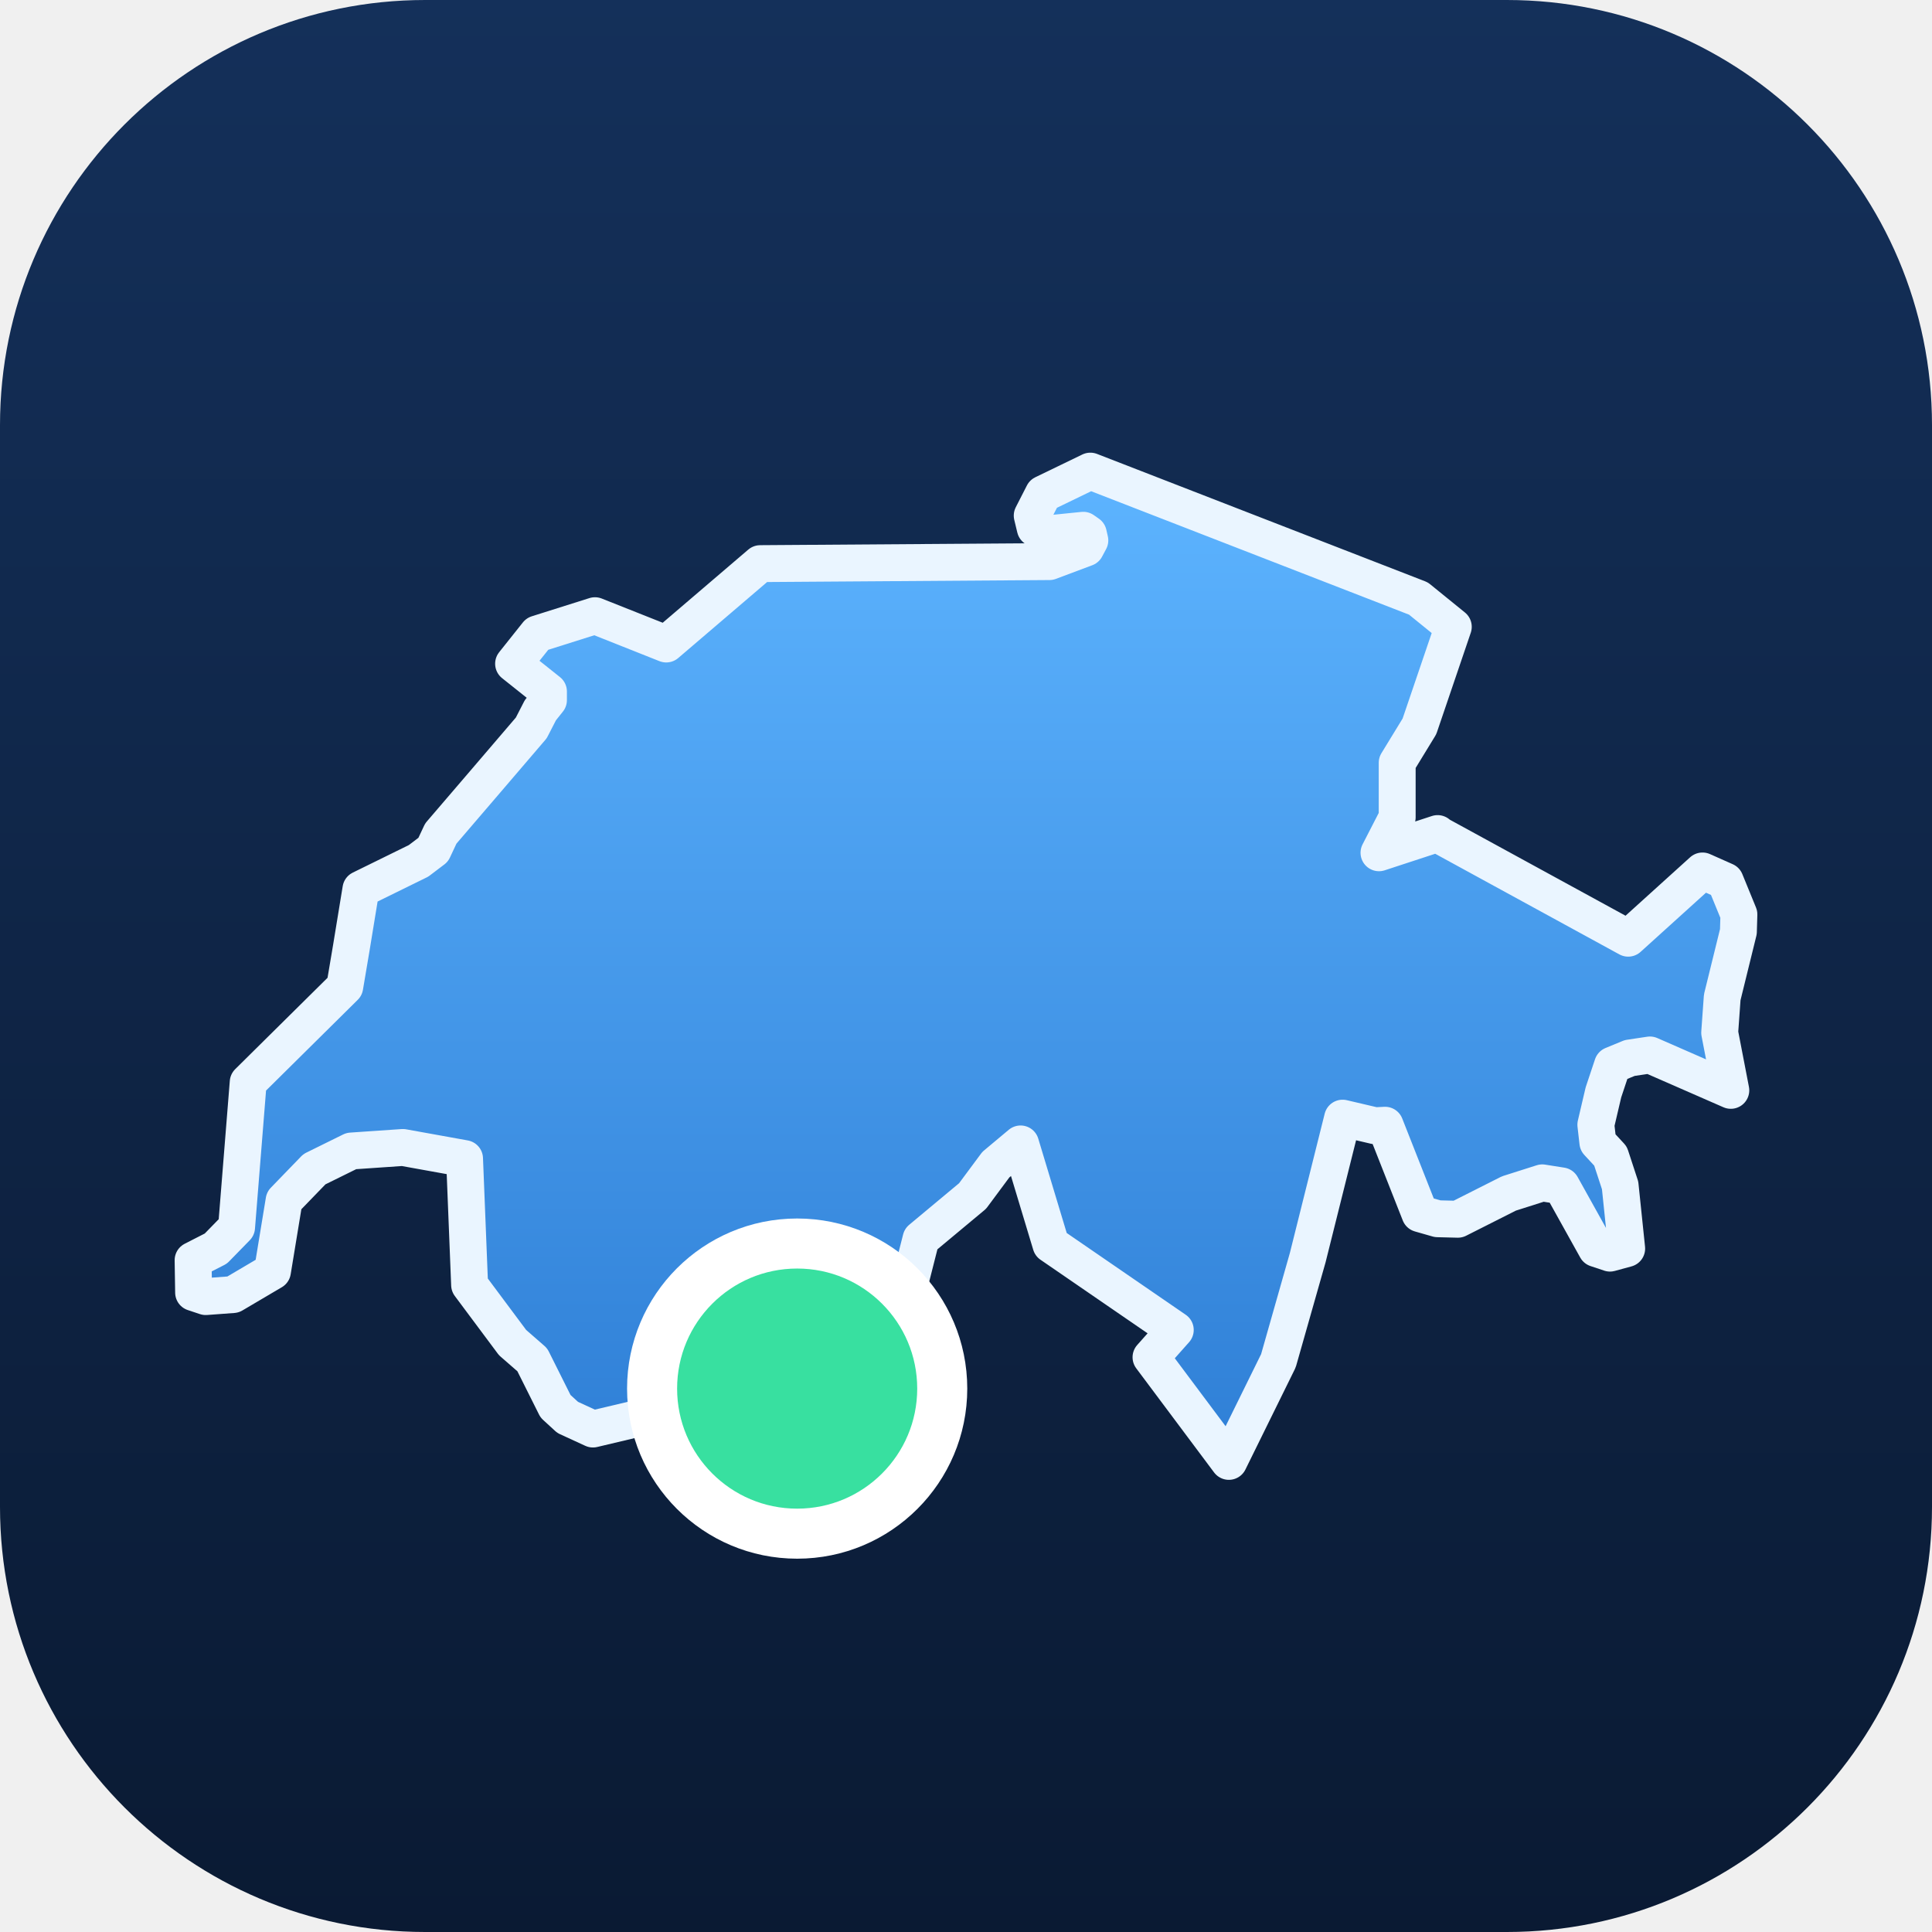
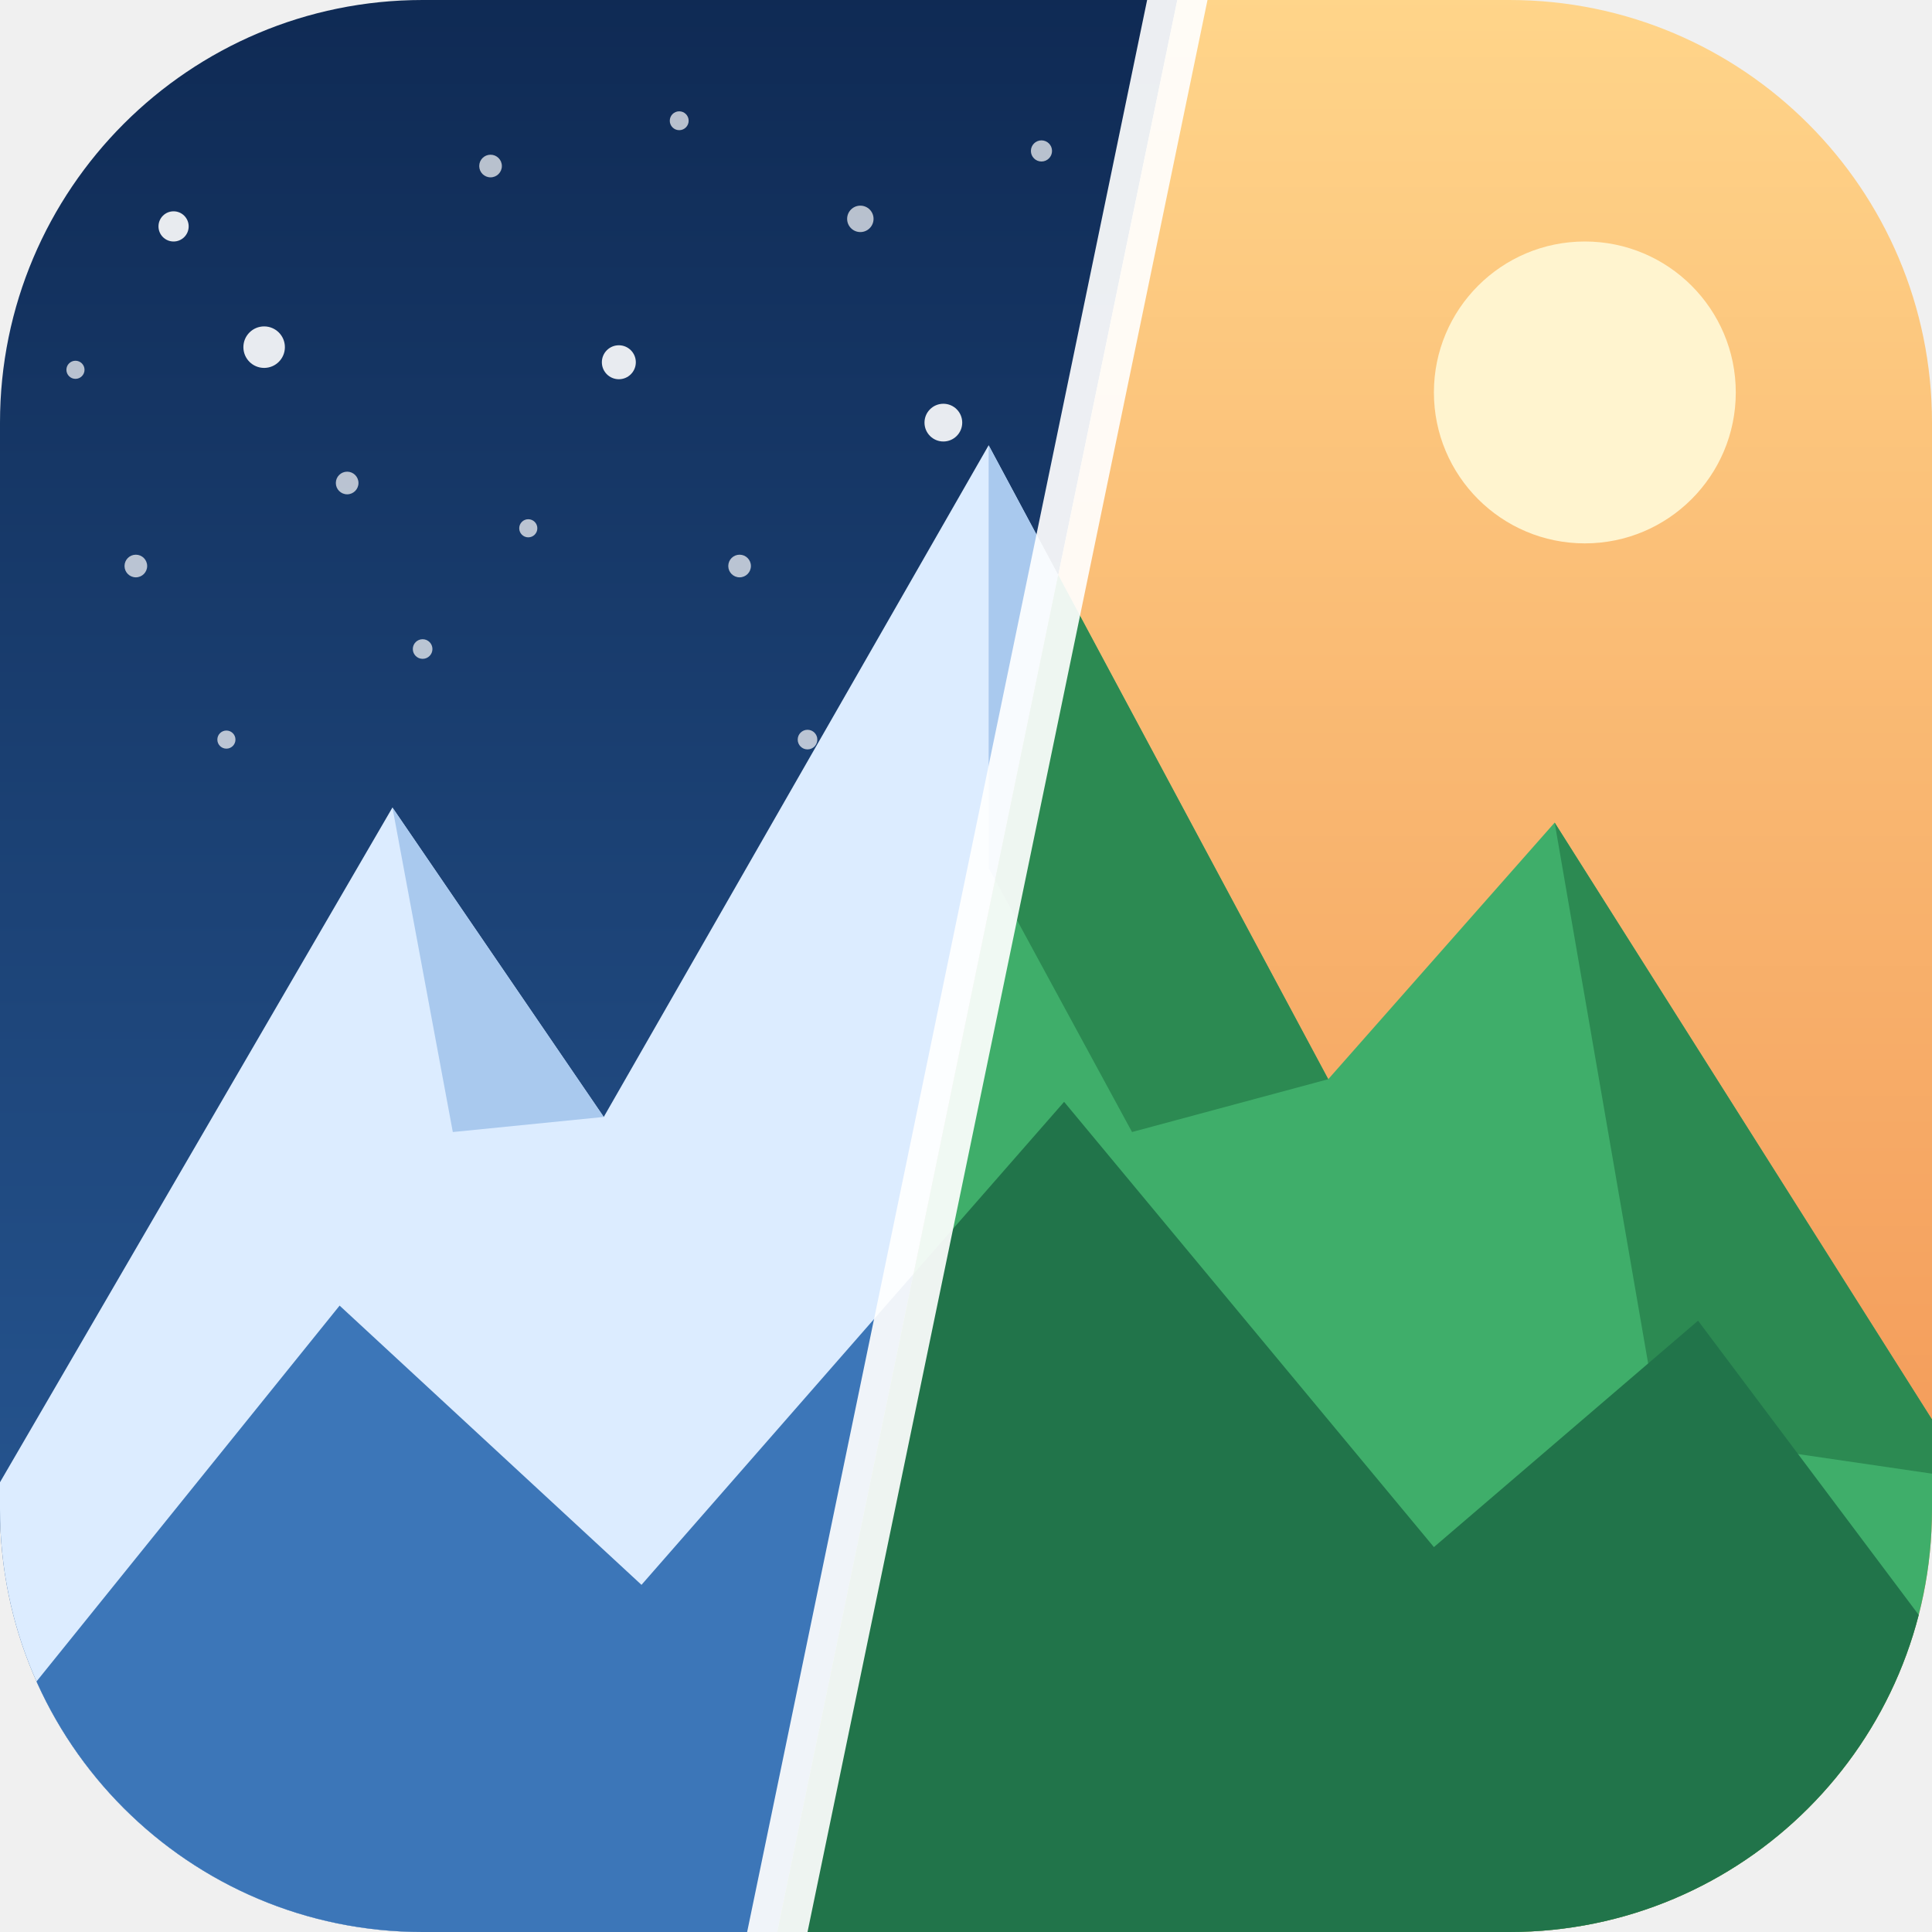
- <svg xmlns="http://www.w3.org/2000/svg" viewBox="3.690 -48.708 3.822 3.822">
+ <svg xmlns="http://www.w3.org/2000/svg" viewBox="0 0 512 512">
  <defs>
-     <linearGradient id="bg" x1="0" y1="0" x2="0" y2="1">
-       <stop offset="0" stop-color="#14305a" />
-       <stop offset="1" stop-color="#0a1a33" />
+     <linearGradient id="wb" x1="0" y1="0" x2="0" y2="1">
+       <stop offset="0" stop-color="#0f2a54" />
+       <stop offset="1" stop-color="#2b5f9e" />
    </linearGradient>
-     <linearGradient id="ln" x1="0" y1="0" x2="0" y2="1">
-       <stop offset="0" stop-color="#5db4ff" />
-       <stop offset="1" stop-color="#2f7fd6" />
+     <linearGradient id="sb" x1="0" y1="0" x2="0" y2="1">
+       <stop offset="0" stop-color="#ffd58a" />
+       <stop offset="1" stop-color="#f08a4b" />
    </linearGradient>
-     <clipPath id="c">
-       <rect x="3.690" y="-48.708" width="3.822" height="3.822" rx="0.841" />
+     <clipPath id="r">
+       <rect width="512" height="512" rx="112" />
    </clipPath>
+     <clipPath id="L">
+       <polygon points="0,0 312,0 206,512 0,512" />
+     </clipPath>
+     <clipPath id="R">
+       <polygon points="312,0 512,0 512,512 206,512" />
+     </clipPath>
+     <path id="m" d="M-10 410 L104 214 L160 296 L262 118 L352 286 L412 218 L522 392 L522 530 L-10 530 Z" />
+     <path id="m2" d="M-10 470 L90 346 L170 420 L282 292 L380 410 L450 350 L522 446 L522 530 L-10 530 Z" />
  </defs>
-   <g clip-path="url(#c)">
-     <rect x="3.690" y="-48.708" width="3.822" height="3.822" fill="url(#bg)" />
-     <path d="M6.498 -47.271L6.454 -47.199L6.454 -47.091L6.418 -47.021L6.534 -47.059L6.534 -47.058L6.911 -46.852L7.058 -46.985L7.103 -46.965L7.13 -46.899L7.129 -46.865L7.097 -46.735L7.092 -46.665L7.114 -46.551L6.954 -46.621L6.914 -46.615L6.88 -46.601L6.862 -46.547L6.847 -46.483L6.851 -46.448L6.876 -46.421L6.895 -46.363L6.908 -46.238L6.875 -46.229L6.848 -46.238L6.779 -46.362L6.741 -46.368L6.675 -46.347L6.574 -46.296L6.534 -46.297L6.499 -46.307L6.43 -46.482L6.41 -46.481L6.346 -46.496L6.277 -46.22L6.219 -46.016L6.121 -45.817L5.967 -46.023L6.015 -46.077L5.769 -46.246L5.709 -46.445L5.66 -46.404L5.614 -46.342L5.512 -46.257L5.451 -46.017L4.998 -45.913L4.863 -45.881L4.813 -45.904L4.789 -45.926L4.743 -46.018L4.704 -46.052L4.619 -46.166L4.609 -46.416L4.487 -46.438L4.385 -46.431L4.312 -46.395L4.252 -46.333L4.229 -46.193L4.151 -46.147L4.097 -46.143L4.073 -46.151L4.072 -46.215L4.117 -46.238L4.158 -46.28L4.181 -46.567L4.372 -46.756L4.385 -46.833L4.404 -46.949L4.518 -47.005L4.547 -47.027L4.562 -47.059L4.652 -47.164L4.741 -47.268L4.759 -47.303L4.775 -47.323L4.775 -47.34L4.706 -47.395L4.753 -47.454L4.867 -47.49L5.008 -47.434L5.194 -47.593L5.766 -47.597L5.838 -47.624L5.846 -47.639L5.843 -47.652L5.833 -47.659L5.764 -47.652L5.738 -47.663L5.732 -47.688L5.754 -47.731L5.847 -47.776L6.496 -47.524L6.565 -47.468L6.498 -47.271L6.498 -47.271Z" fill="url(#ln)" stroke="#eaf5ff" stroke-width="0.073" stroke-linejoin="round" />
-     <circle cx="5.267" cy="-45.961" r="0.287" fill="#38e0a0" stroke="#fff" stroke-width="0.099" />
+   <g clip-path="url(#r)">
+     <g clip-path="url(#L)">
+       <rect width="512" height="512" fill="url(#wb)" />
+       <circle cx="46" cy="60" r="4" fill="#fff" opacity="0.9" />
+       <circle cx="92" cy="128" r="3" fill="#fff" opacity="0.7" />
+       <circle cx="70" cy="92" r="5.5" fill="#fff" opacity="0.9" />
+       <circle cx="130" cy="44" r="3" fill="#fff" opacity="0.7" />
+       <circle cx="164" cy="96" r="4.5" fill="#fff" opacity="0.9" />
+       <circle cx="196" cy="150" r="3" fill="#fff" opacity="0.7" />
+       <circle cx="228" cy="58" r="3.5" fill="#fff" opacity="0.7" />
+       <circle cx="250" cy="112" r="5" fill="#fff" opacity="0.9" />
+       <circle cx="112" cy="172" r="2.6" fill="#fff" opacity="0.7" />
+       <circle cx="36" cy="150" r="3" fill="#fff" opacity="0.7" />
+       <circle cx="276" cy="40" r="2.8" fill="#fff" opacity="0.7" />
+       <circle cx="180" cy="32" r="2.5" fill="#fff" opacity="0.7" />
+       <circle cx="60" cy="196" r="2.4" fill="#fff" opacity="0.7" />
+       <circle cx="214" cy="196" r="2.6" fill="#fff" opacity="0.7" />
+       <circle cx="140" cy="140" r="2.4" fill="#fff" opacity="0.7" />
+       <circle cx="20" cy="98" r="2.4" fill="#fff" opacity="0.7" />
+       <use href="#m" fill="#dcecff" />
+       <path d="M262 118 L352 286 L300 300 L262 230 Z" fill="#a9c9ee" />
+       <path d="M104 214 L160 296 L120 300 Z" fill="#a9c9ee" />
+       <use href="#m2" fill="#3c76b8" />
+     </g>
+     <g clip-path="url(#R)">
+       <rect width="512" height="512" fill="url(#sb)" />
+       <circle cx="420" cy="104" r="40" fill="#fff4cf" />
+       <use href="#m" fill="#3fae6a" />
+       <path d="M262 118 L352 286 L300 300 L262 230 Z" fill="#2c8a52" />
+       <path d="M412 218 L522 392 L440 380 Z" fill="#2c8a52" />
+       <use href="#m2" fill="#21744a" />
+     </g>
+     <polygon points="304,0 320,0 214,512 198,512" fill="#fff" opacity=".92" />
  </g>
</svg>
